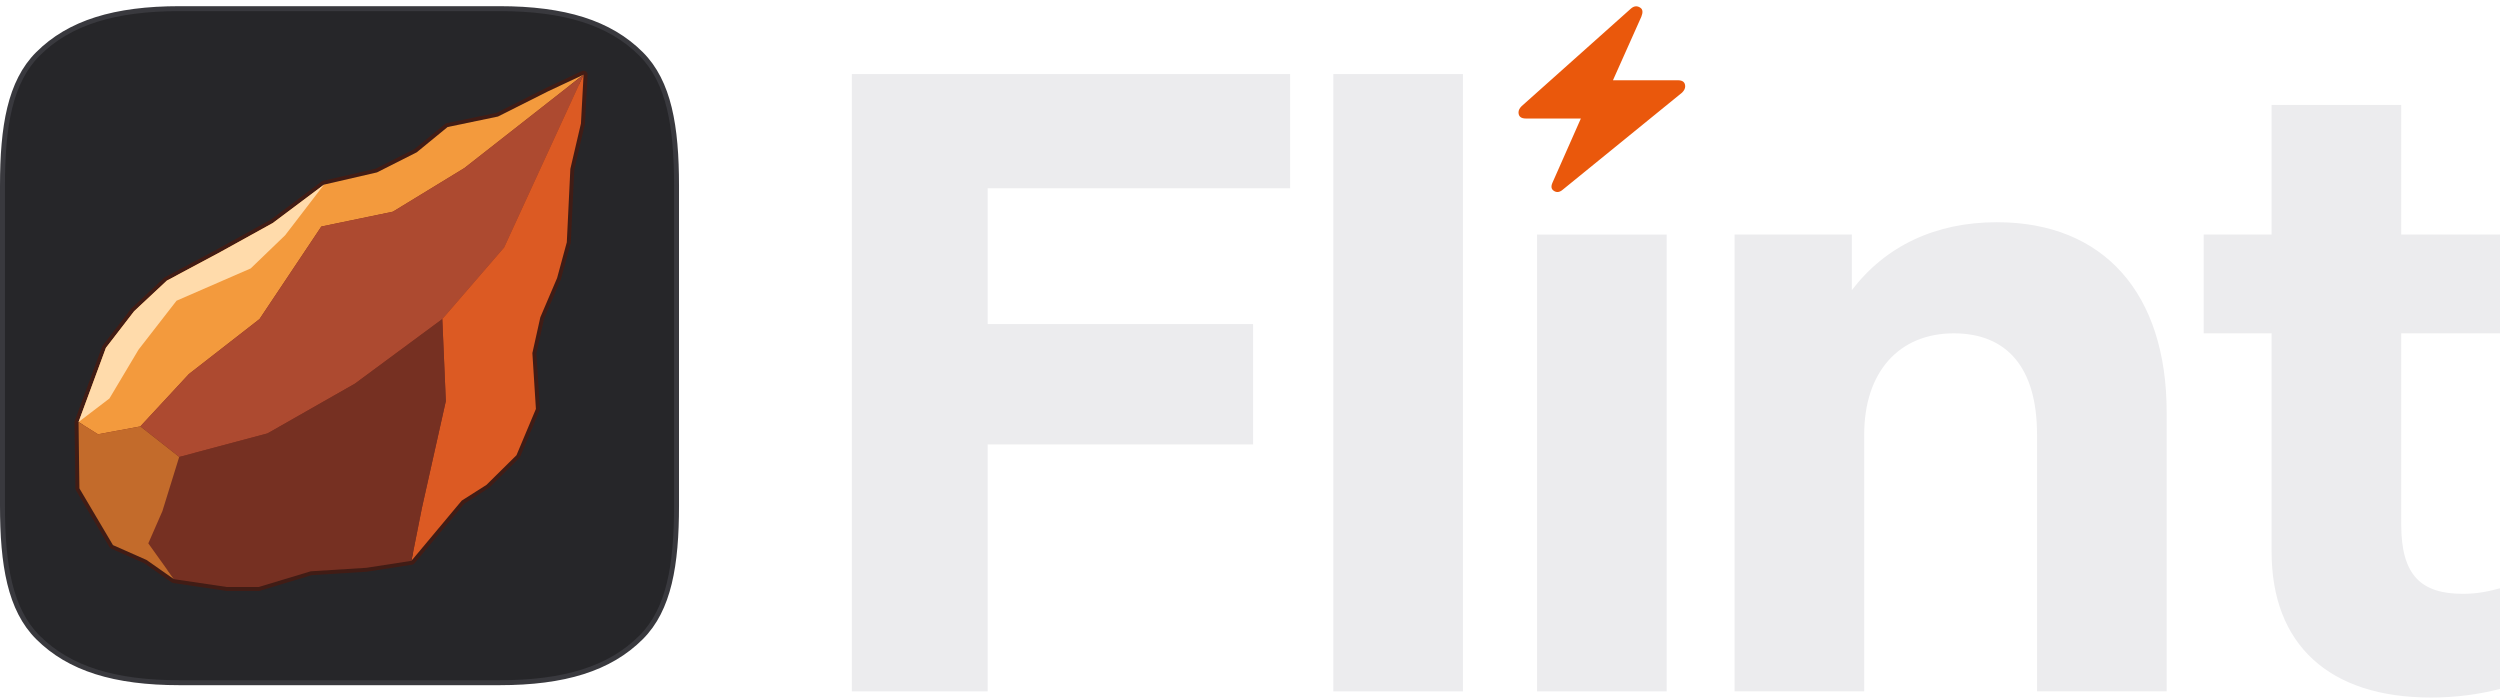
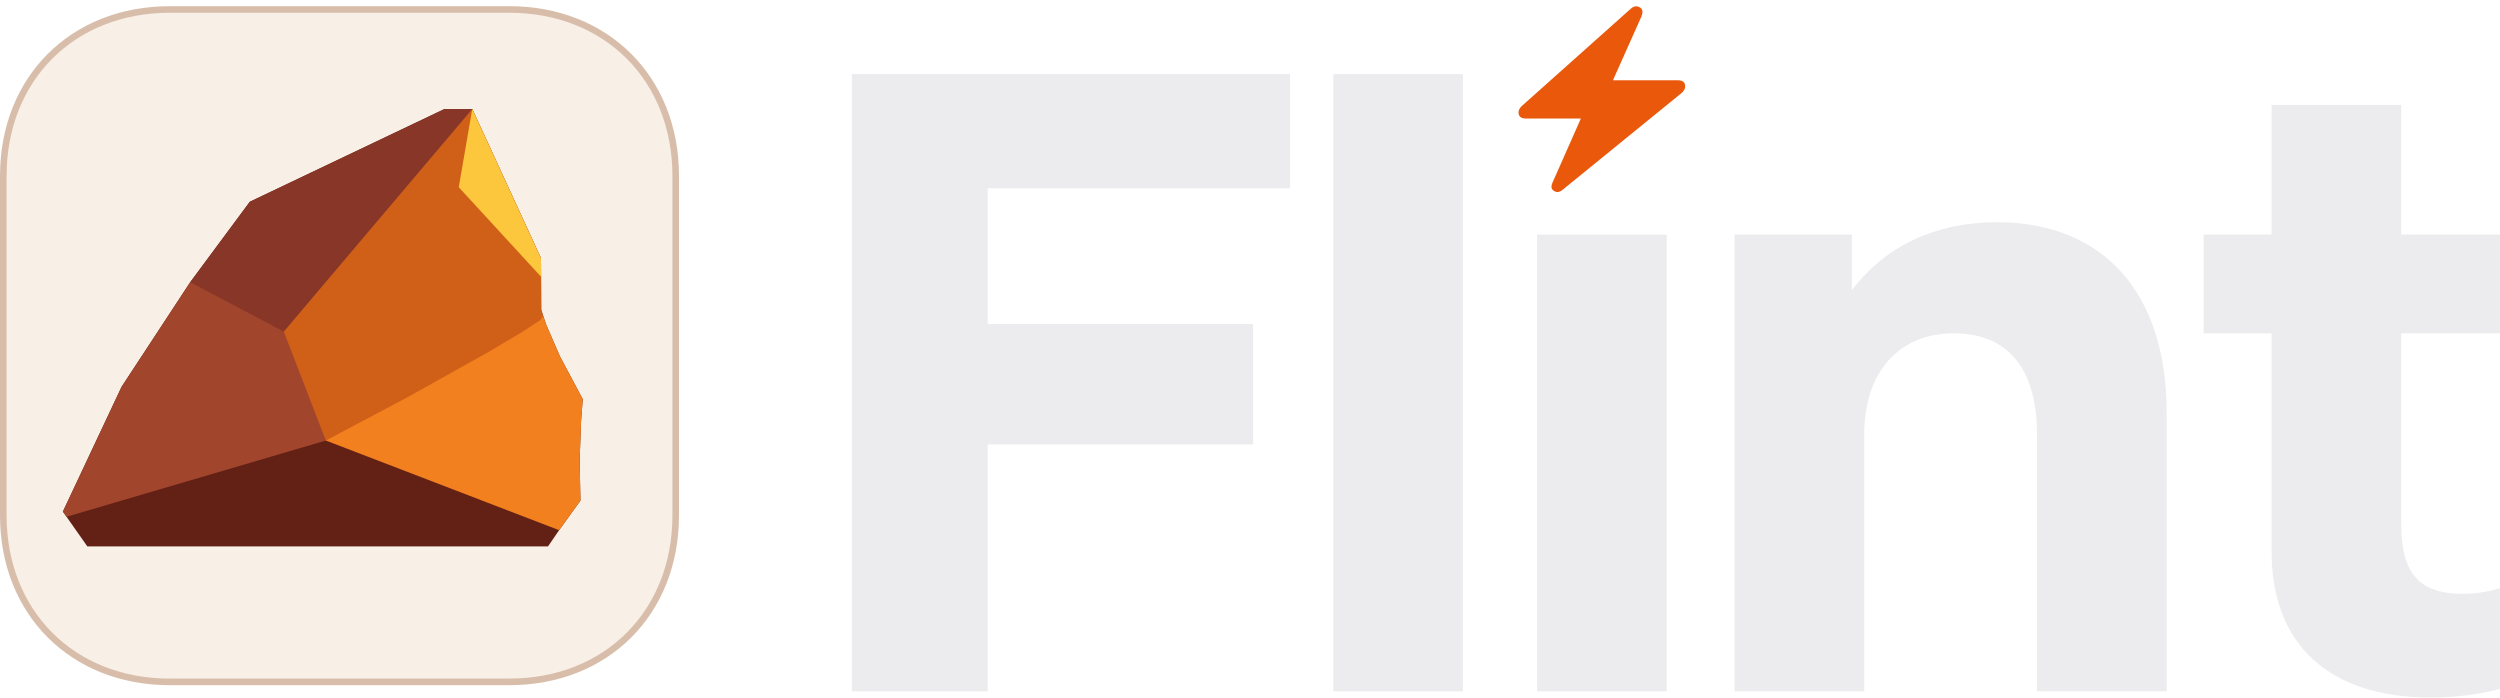
<svg xmlns="http://www.w3.org/2000/svg" viewBox="0 0 405 113" role="img" aria-label="Flint">
  <g transform="translate(-13.3495 -12.3495) scale(.133495)">
-     <path fill="#262629" stroke="#39393e" stroke-width="6" d="       M318 103 H706 C785 103 840 120 878 158 C912 192 921 246 921 318       V706 C921 778 912 832 878 866 C840 904 785 921 706 921       H318 C239 921 184 904 146 866 C112 832 103 778 103 706       V318 C103 246 112 192 146 158 C184 120 239 103 318 103 Z" />
-     <g transform="translate(-34 -24.5) scale(1.0715 1.0592)">
-       <polygon fill="#87301e" stroke="#411c15" stroke-width="9" stroke-linejoin="round" points="786,196 783,252 771,304 767,388 756,429 737,474 728,515 732,579 710,632 676,666 648,684 591,753 540,761 477,765 418,783 382,783 322,774 291,752 253,735 215,670 214,594 245,509 277,467 314,432 375,399 434,366 492,322 552,308 597,285 632,256 689,244 746,215" />
-       <polygon fill="#f39a3d" points="786,196 746,215 689,244 632,256 597,285 552,308 492,322 434,366 375,399 314,432 277,467 245,509 214,594 236,608 284,599 339,539 419,476 489,370 570,353 651,303" />
-       <polygon fill="#ad4a30" points="786,196 651,303 570,353 489,370 419,476 339,539 284,599 328,634 428,607 527,550 626,476 696,394" />
-       <polygon fill="#dc5a23" points="786,196 783,252 771,304 767,388 756,429 737,474 728,515 732,579 710,632 676,666 648,684 591,753 603,692 630,570 626,476 696,394" />
-       <polygon fill="#763022" points="284,599 328,634 428,607 527,550 626,476 630,570 603,692 591,753 540,761 477,765 418,783 382,783 322,774 293,733 309,696" />
-       <polygon fill="#c36b2b" points="214,594 236,608 284,599 328,634 309,696 293,733 322,774 291,752 253,735 215,670" />
-       <polygon fill="#ffdbab" points="214,594 245,509 277,467 314,432 375,399 434,366 492,322 448,380 409,418 325,455 282,511 249,567" />
-     </g>
+     <path fill="#f8efe6" stroke="#d8beaa" stroke-width="8" d="       M306 104 H718 C836 104 920 188 920 306 V718       C920 836 836 920 718 920 H306 C188 920 104 836 104 718       V306 C104 188 188 104 306 104 Z" />
+     <polygon fill="#632116" points="176.3,713.3 247.6,561.8 330.8,435 403.2,337.3       639.4,224.8 673.1,224.8 756.5,405.9 756.8,468.5 763,487 779.5,525       807.2,577 805.2,603 803.4,651 804.4,699.9 778.5,735.9 765,755.6 206,755.6" />
+     <polygon fill="#a1452d" points="176.3,713.3 247.6,561.8 330.8,435 333.1,434.1 446.7,493.3       497.1,626.6 495.4,627.1 180.7,719.6" />
+     <polygon fill="#883627" points="330.8,435 403.2,337.3 639.4,224.8 673.1,224.8       672.5,229.3 447.5,497.3 444.4,494.9" />
+     <polygon fill="#f2801f" points="495.4,627.1 496.1,624.8 594.4,572.2 691.8,517.8 735.1,492.1       755.3,478.4 758.4,474.1 759.1,476.1 763,487 779.5,525 807.2,577 805.2,603 803.4,651       804.4,699.9 778.5,735.9" />
+     <polygon fill="#d05f18" points="444.4,494.9 673.1,224.8 756.5,405.9 756.8,468.5       759.1,476.1 755.9,480.7 735.1,494.5 691.8,520.2 594.4,574.6 495.4,627.1" />
+     <polygon fill="#fcc63d" points="673.1,224.8 756.5,405.9 756.7,428.5 656.7,319.7" />
  </g>
  <g transform="translate(138 0)">
    <g fill="#ececee">
      <path d="M0 12 H71 V30.5 H22 V52.5 H65 V72 H22 V112 H0 Z" />
      <path d="M78 12 H99 V112 H78 Z" />
      <path d="M111 38 H132 V112 H111 Z" />
-       <path d="M143 38 H162 V47 C167.5 39.8 175.6 36 185.5 36 C202.8 36 213 47.5 213 66.8         V112 H192 V70.4 C192 59.4 187 54 178.5 54 C169.7 54 164 60.2 164 70.4 V112 H143 Z" />
-       <path d="M230 17 H251 V38 H267 V54 H251 V85 C251 93.3 254.3 96.2 261 96.2         C263.3 96.2 265.2 95.8 267 95.3 V111.6 C263.6 112.5 259.8 113 255.8 113         C239.3 113 230 104.4 230 89.4 V54 H219 V38 H230 Z" />
-       <path d="M126.2 1.4 Q127 0.7 127.8 1.3 Q128.3 1.7 127.9 2.7 L123.3 13 H133.8         Q135 13 135 14 Q135 14.5 134.5 15 L115.2 30.7 Q114.4 31.4 113.7 30.9         Q113.1 30.5 113.5 29.6 L118.1 19.2 H109.2 Q108 19.2 108 18.2 Q108 17.7 108.5 17.2 Z" fill="#ea580c" />
+       <path d="M143 38 H162 V47 C167.5 39.8 175.6 36 185.5 36 C202.8 36 213 47.5 213 66.8       V112 H192 V70.4 C192 59.4 187 54 178.5 54 C169.7 54 164 60.2 164 70.4 V112 H143 Z" />
+       <path d="M230 17 H251 V38 H267 V54 H251 V85 C251 93.3 254.3 96.2 261 96.2       C263.3 96.2 265.2 95.8 267 95.3 V111.6 C263.6 112.5 259.8 113 255.8 113       C239.3 113 230 104.4 230 89.4 V54 H219 V38 H230 Z" />
+       <path d="M126.2 1.4 Q127 0.7 127.8 1.3 Q128.3 1.7 127.9 2.7 L123.3 13 H133.8       Q135 13 135 14 Q135 14.5 134.5 15 L115.2 30.7 Q114.4 31.4 113.7 30.9       Q113.1 30.5 113.5 29.6 L118.1 19.2 H109.2 Q108 19.2 108 18.2 Q108 17.7 108.5 17.2 Z" fill="#ea580c" />
    </g>
  </g>
</svg>
